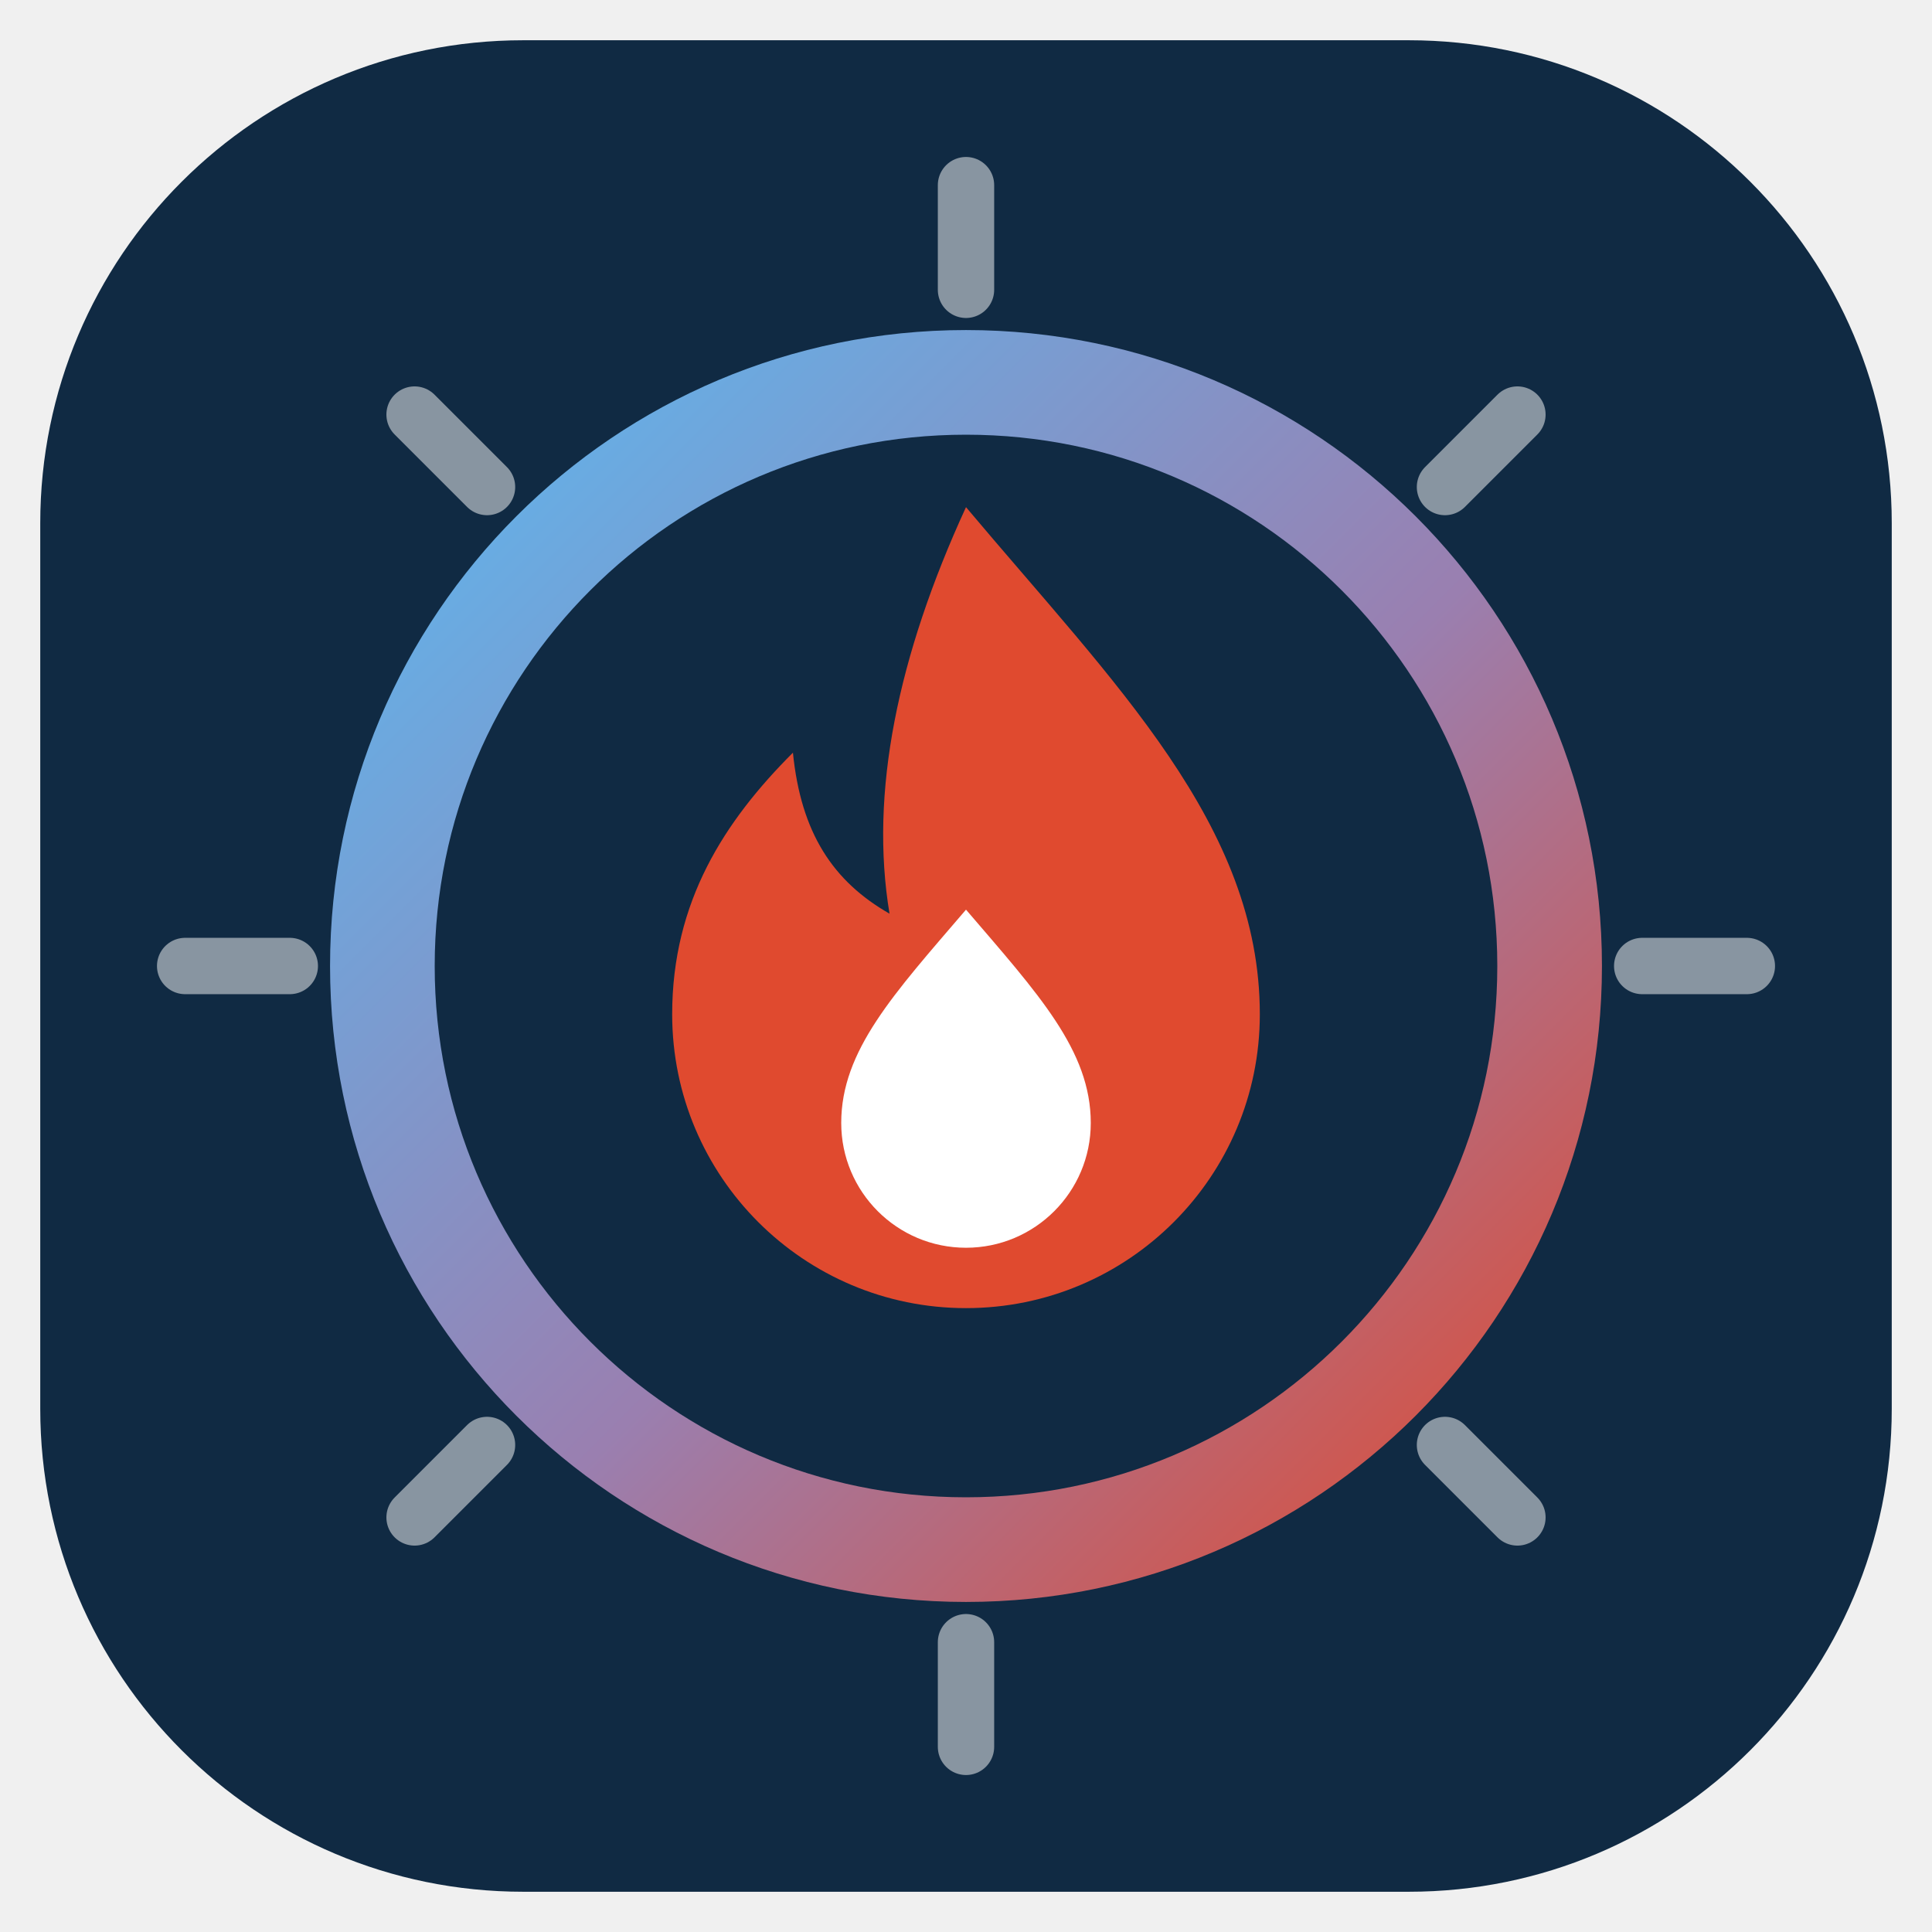
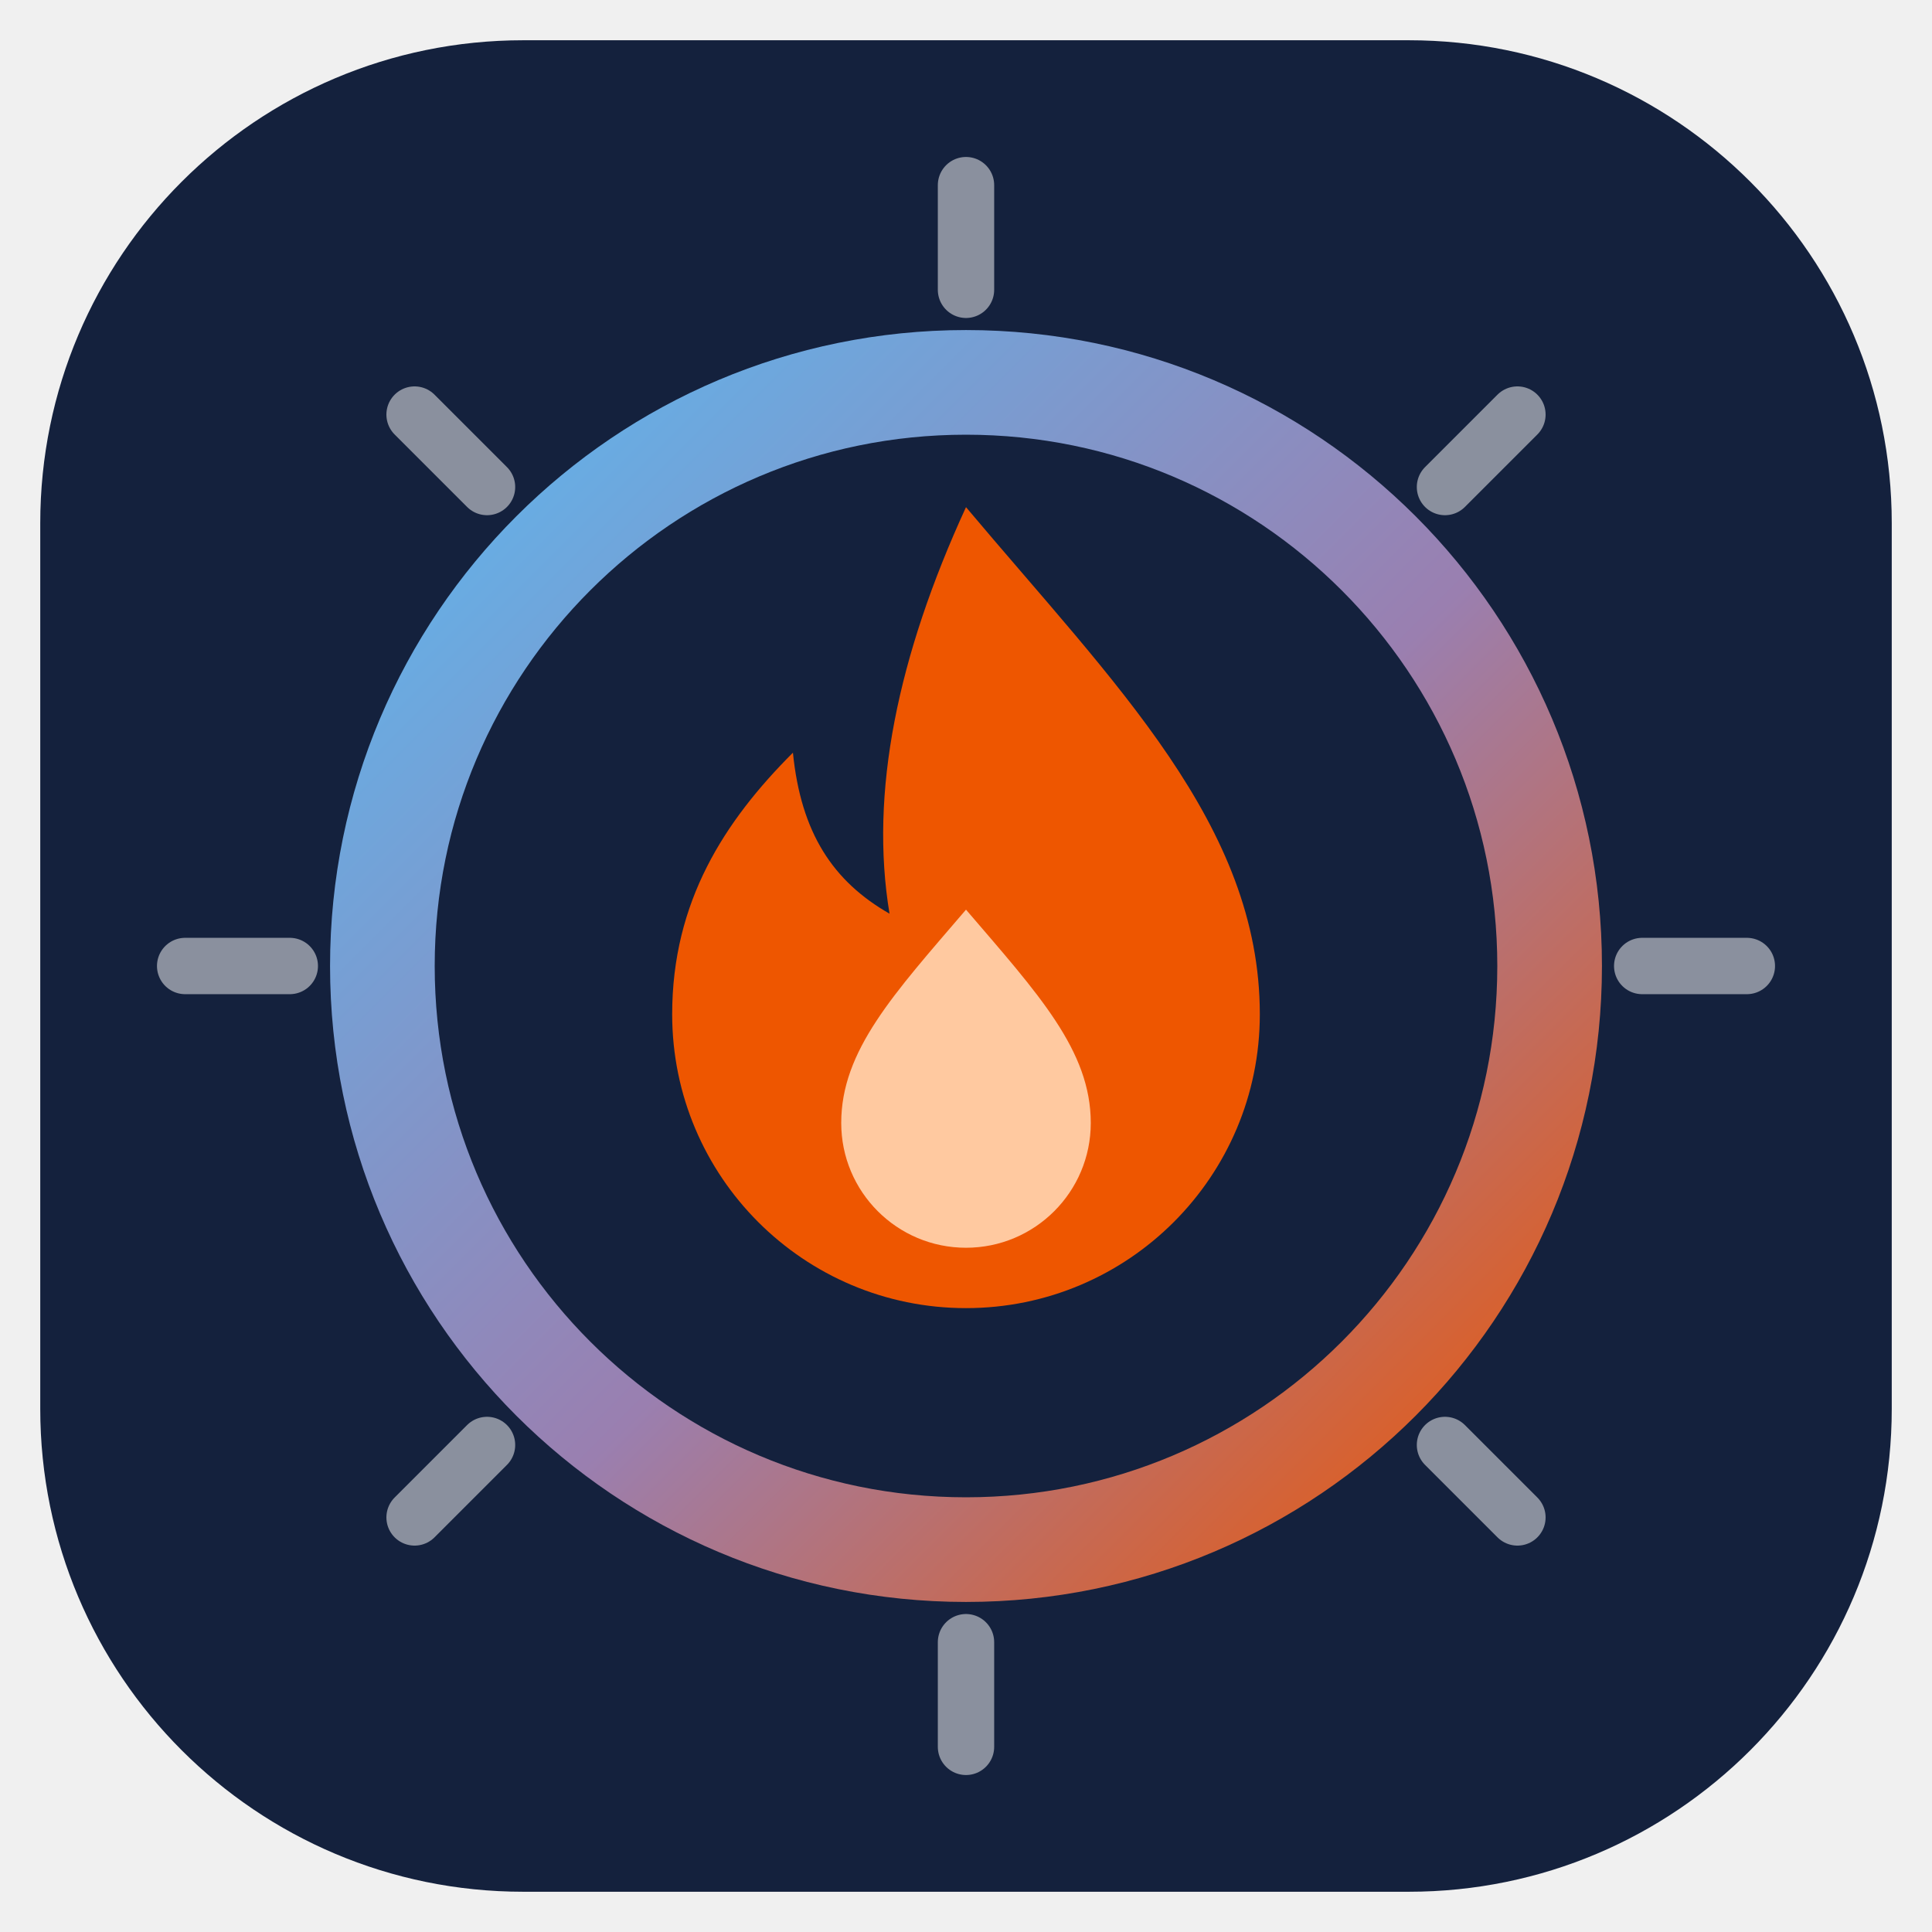
<svg xmlns="http://www.w3.org/2000/svg" viewBox="0 0 48 48">
  <defs>
    <linearGradient id="r" x1="0" y1="0" x2="1" y2="1">
      <stop offset="0" stop-color="#5BB8F0" />
      <stop offset=".55" stop-color="#9A7FB0" />
-       <stop offset="1" stop-color="#E04A2F" />
+       <stop offset="1" stop-color="#EE5600" />
    </linearGradient>
  </defs>
-   <rect x="1" y="1" width="46" height="46" rx="12" fill="#102A43" />
+   <rect x="1" y="1" width="46" height="46" rx="12" fill="#14213D" />
  <path d="M24 4.6v2.6M24 40.8v2.6M4.6 24h2.6M40.8 24h2.6M10.3 10.3l1.8 1.8M35.9 35.9l1.8 1.8M10.3 37.7l1.8-1.8M35.9 12.1l1.8-1.8" fill="none" stroke="#fff" stroke-opacity=".5" stroke-width="1.4" stroke-linecap="round" />
  <circle cx="24" cy="24" r="14.5" fill="none" stroke="url(#r)" stroke-width="2.6" />
-   <path d="M24 12.6c3.7 4.4 7.3 7.9 7.3 12.6a7.3 7.3 0 0 1-14.6 0c0-2.8 1.3-4.8 3-6.5.2 2 1 3.2 2.4 4C21.6 19.7 22.3 16.3 24 12.6Z" fill="#E04A2F" />
-   <path d="M24 22.6c1.8 2.1 3.1 3.5 3.1 5.3a3.1 3.1 0 0 1-6.2 0c0-1.8 1.3-3.2 3.1-5.3Z" fill="#fff" />
+   <path d="M24 12.6c3.7 4.4 7.3 7.9 7.3 12.6a7.3 7.3 0 0 1-14.6 0c0-2.8 1.3-4.8 3-6.5.2 2 1 3.2 2.4 4C21.6 19.7 22.3 16.3 24 12.6Z" fill="#EE5600" />
+   <path d="M24 22.6c1.8 2.1 3.1 3.5 3.1 5.3a3.1 3.1 0 0 1-6.2 0c0-1.8 1.3-3.2 3.1-5.3Z" fill="#FFC9A0" />
</svg>
